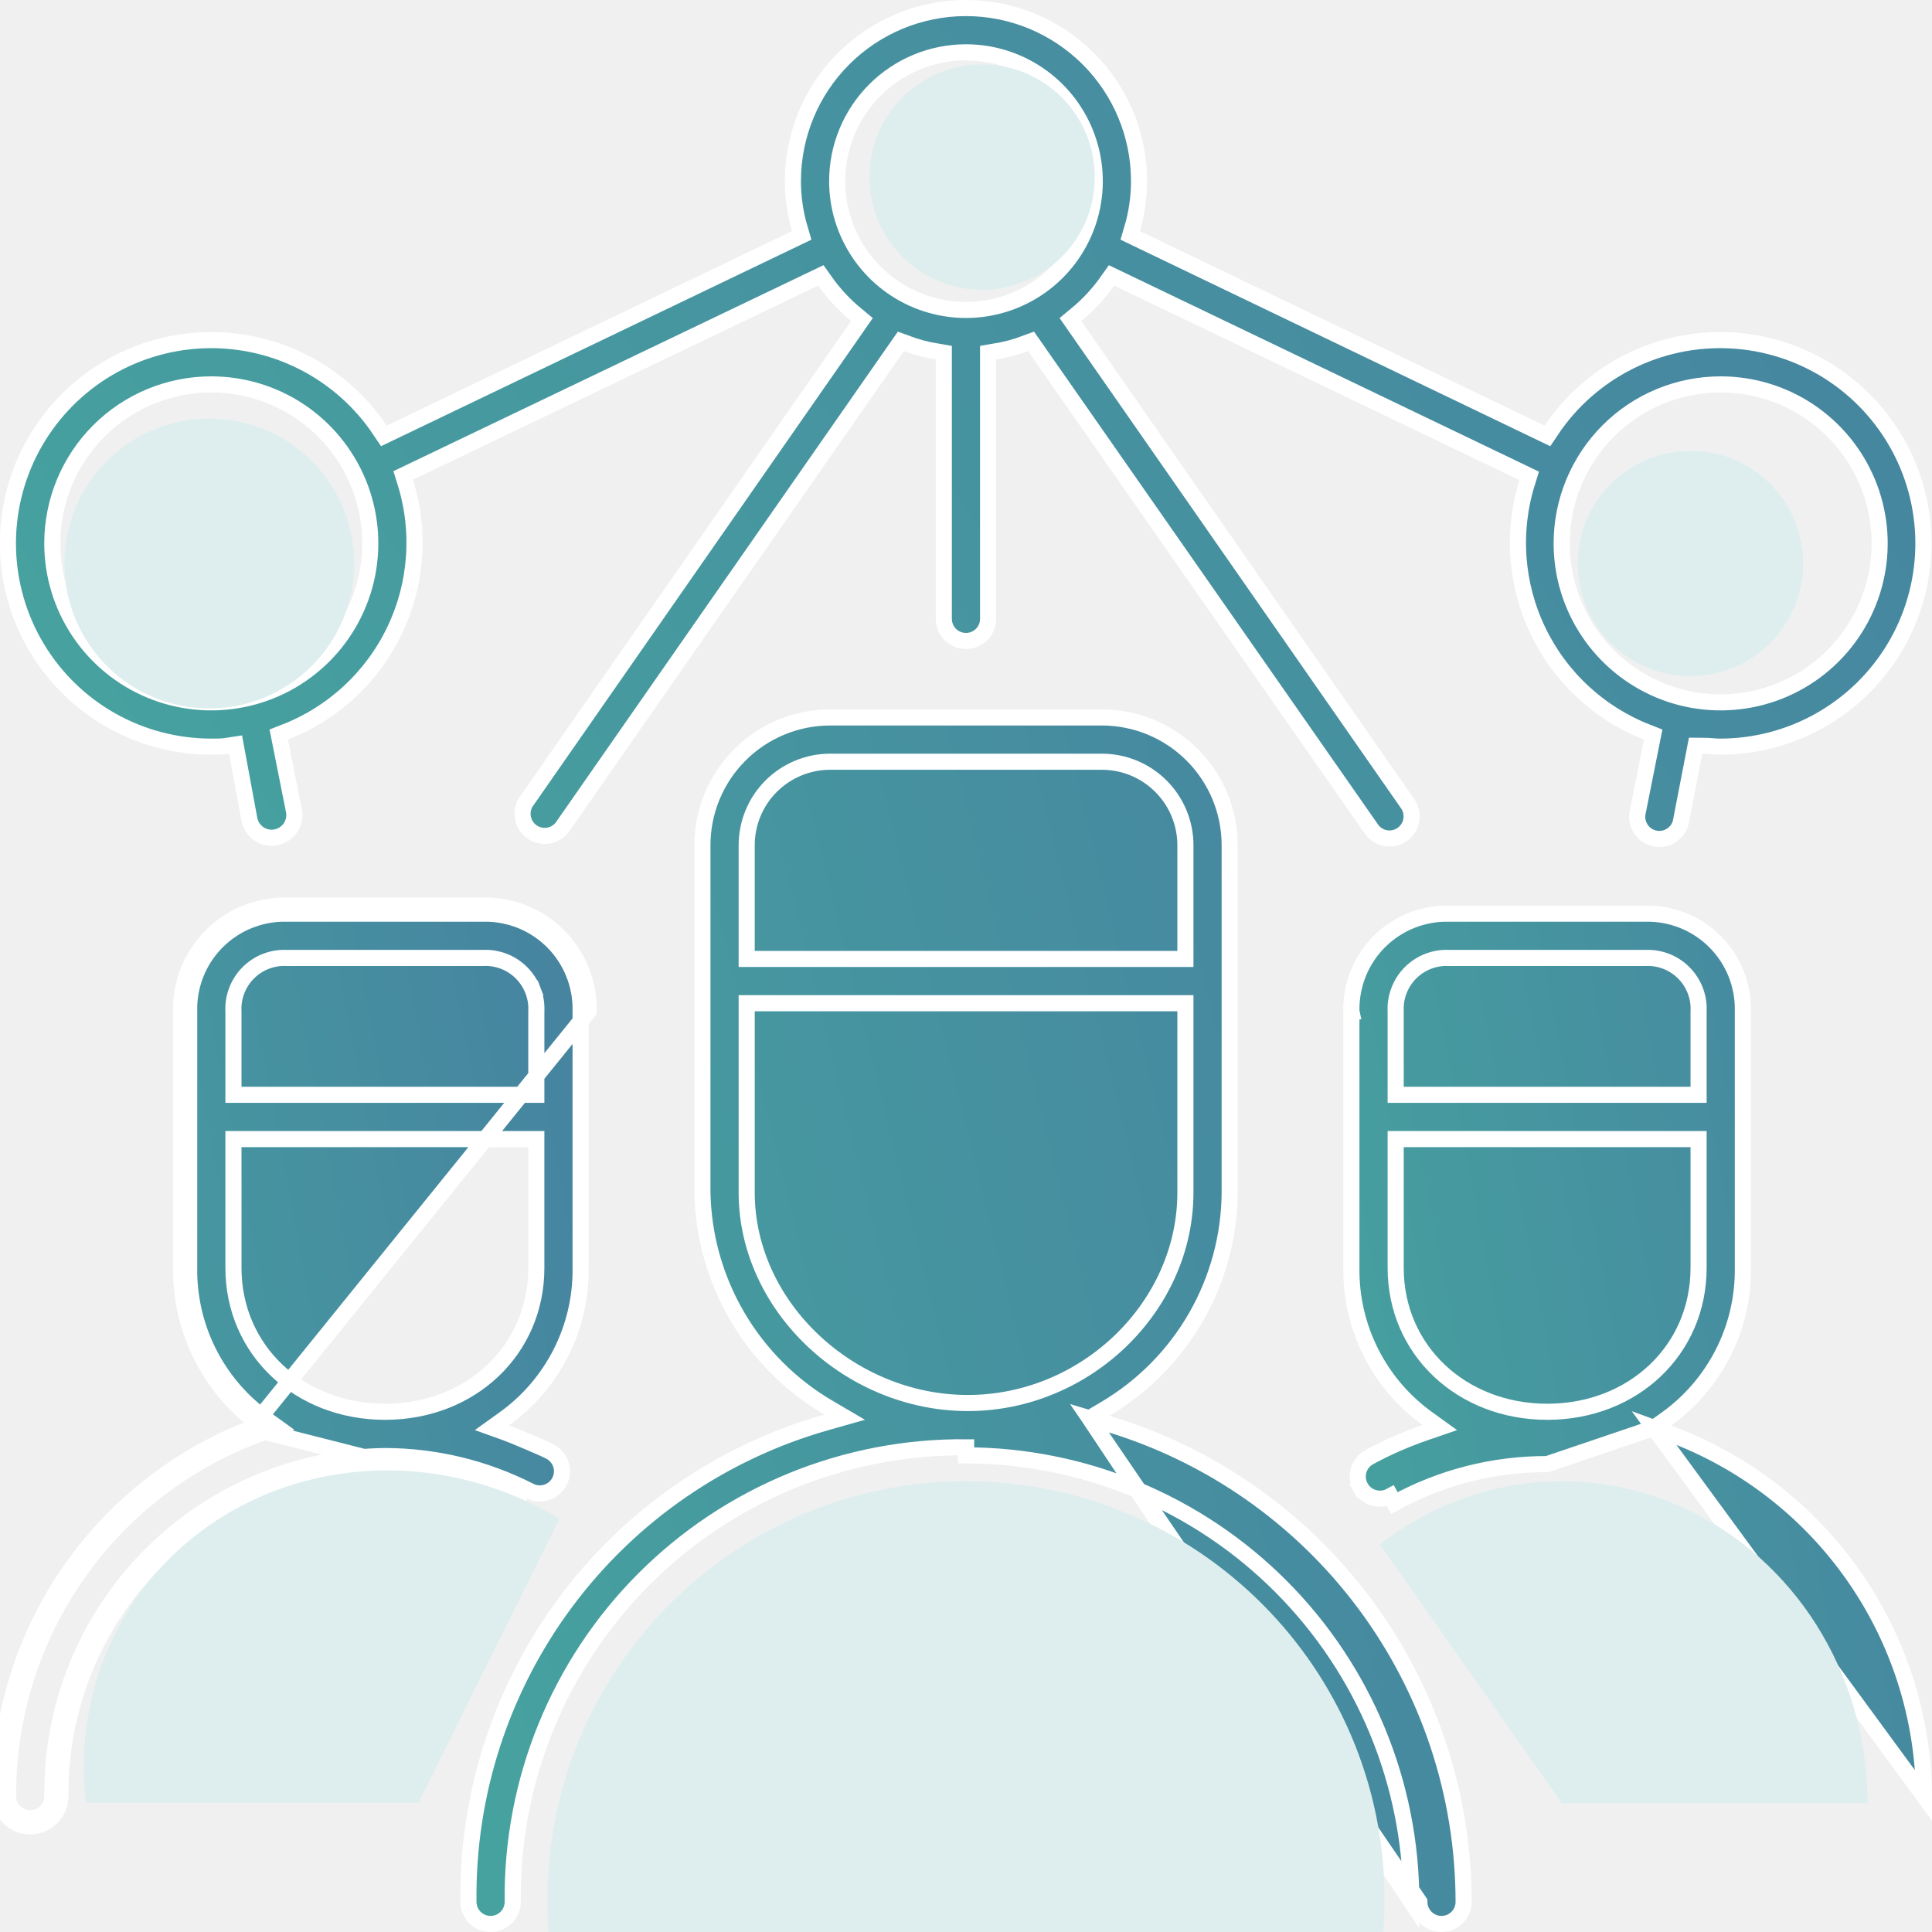
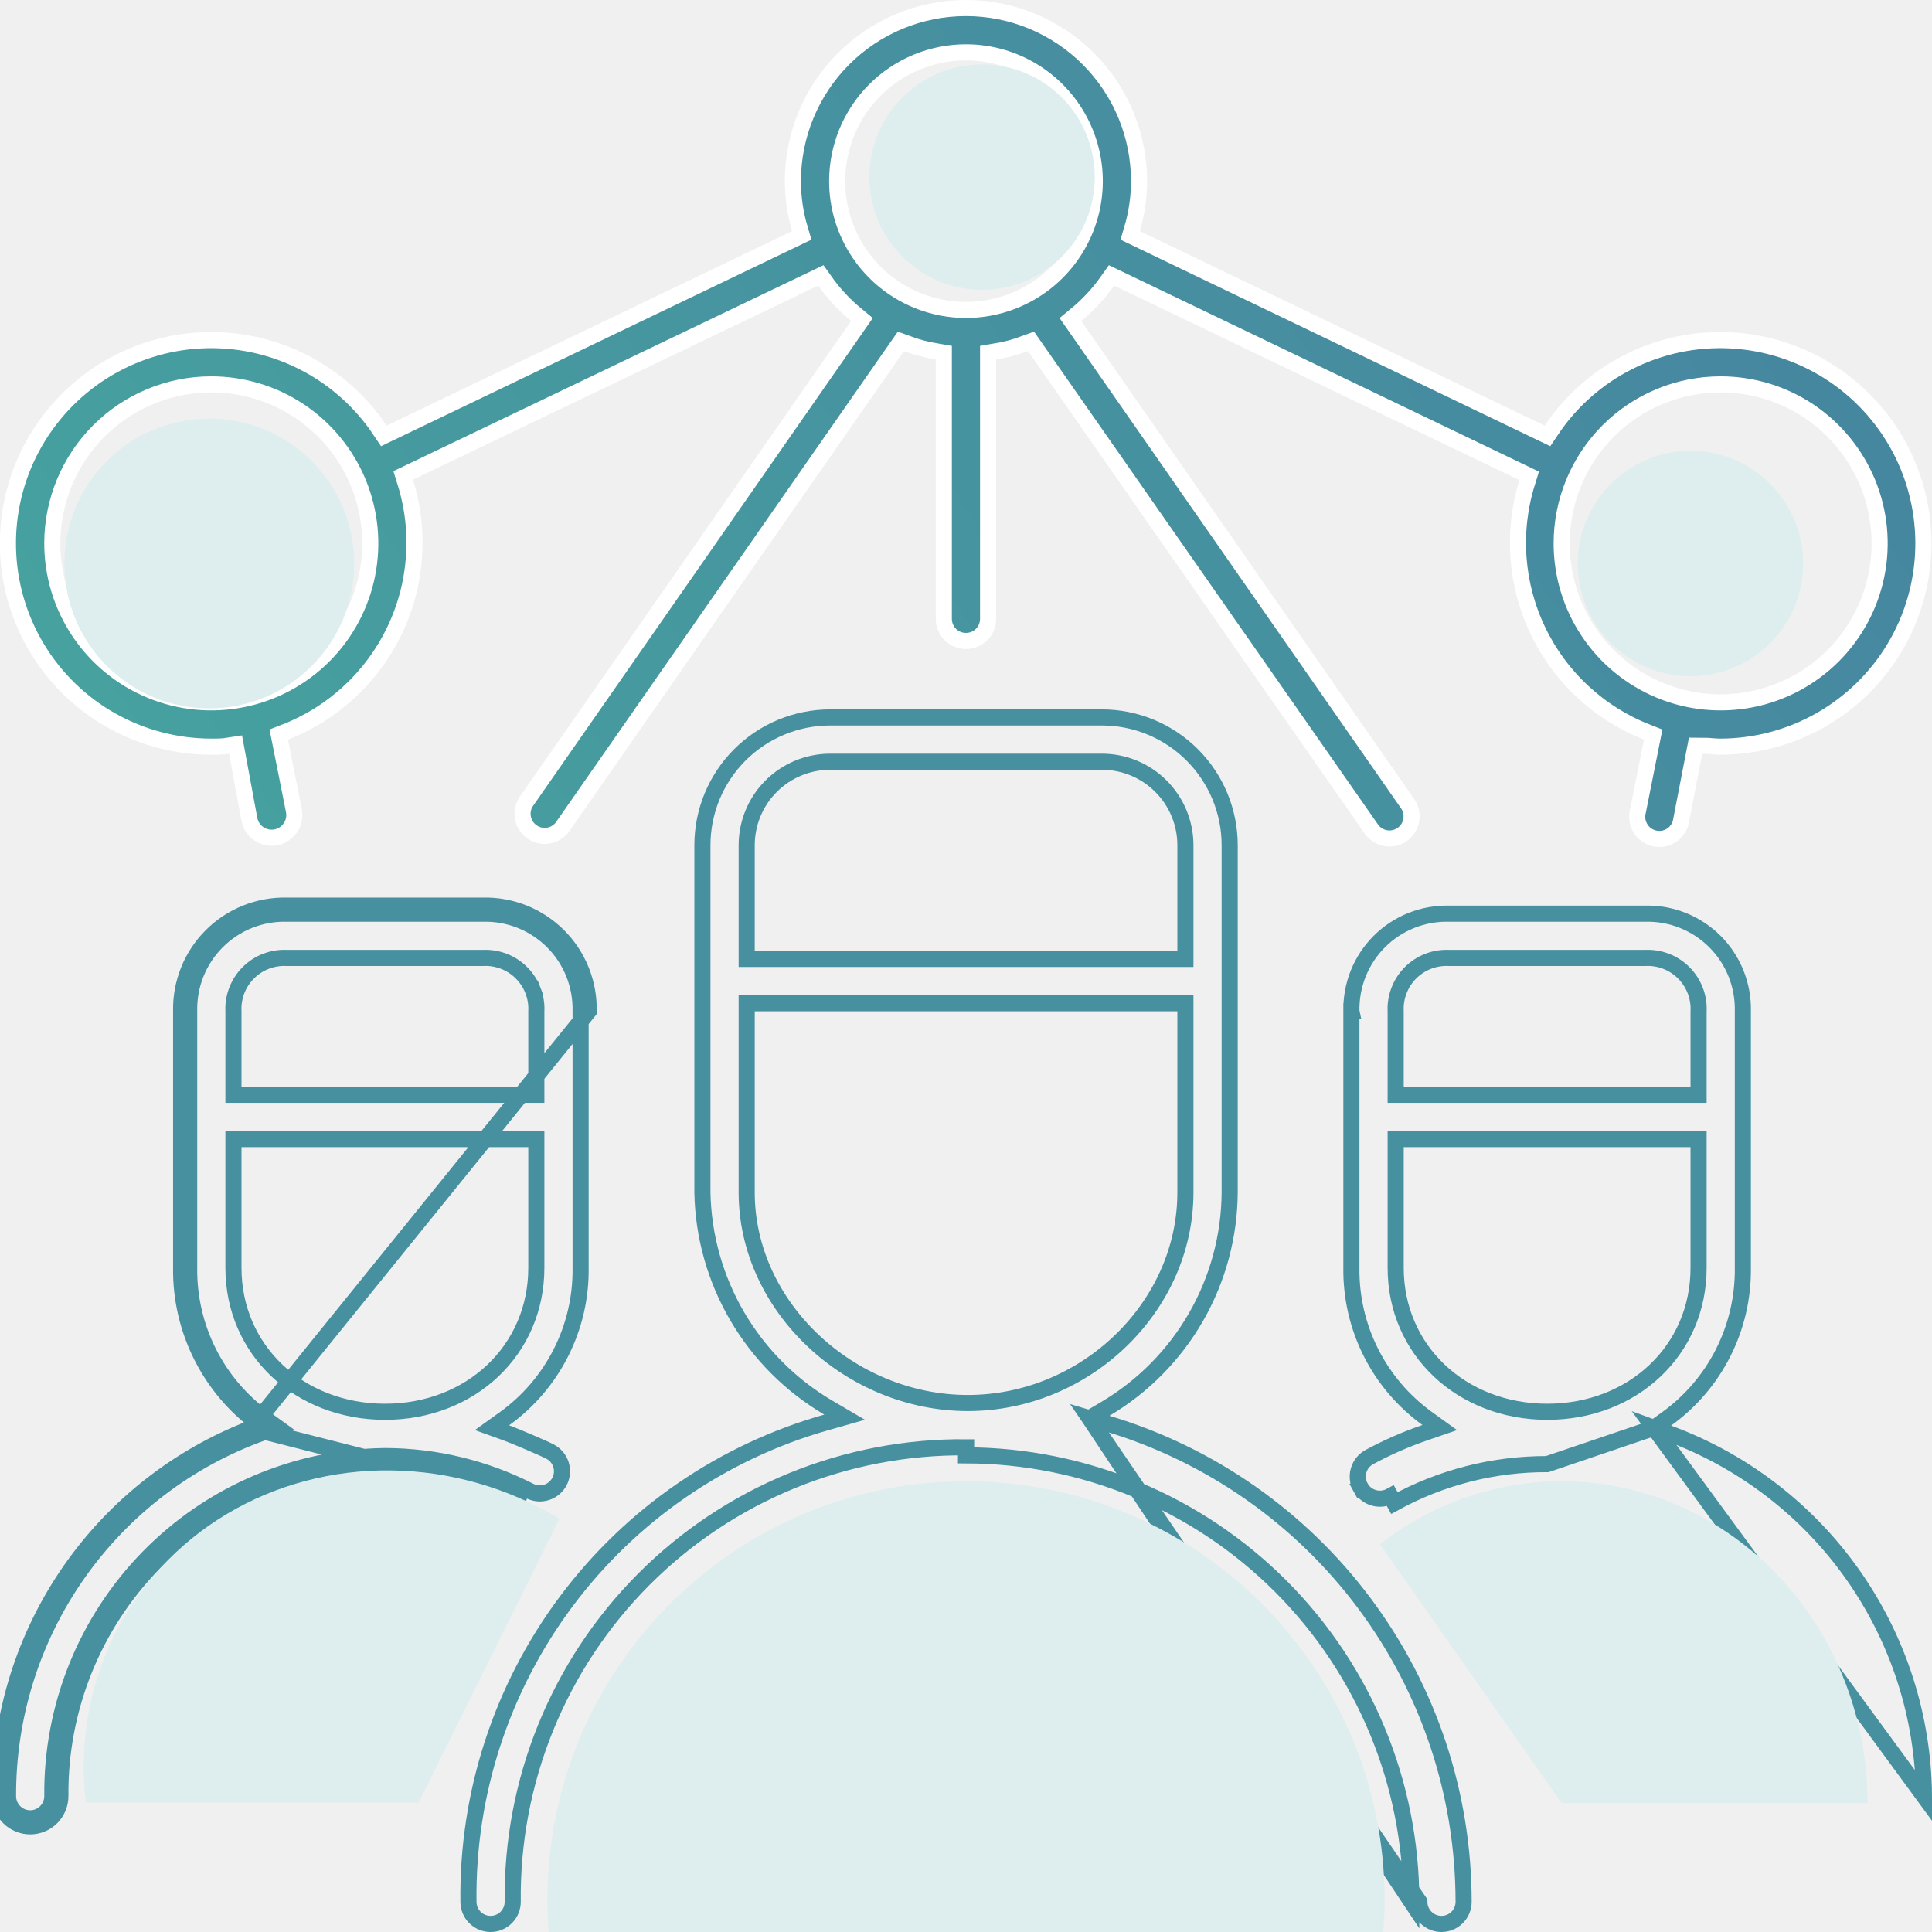
<svg xmlns="http://www.w3.org/2000/svg" width="60" height="60" viewBox="0 0 60 60" fill="none">
-   <g clip-path="url(#clip0_13858_2268)">
-     <mask id="path-1-inside-1_13858_2268" fill="white">
+   <g clip-path="url(#clip0_13858_4338)">
+     <mask id="path-1-inside-1_13858_4338" fill="white">
      <path d="M6.561 23.438C6.749 23.438 6.932 23.438 7.114 23.409L7.499 25.491C7.546 25.739 7.69 25.959 7.899 26.101C8.109 26.244 8.366 26.297 8.614 26.25C8.863 26.203 9.083 26.059 9.225 25.849C9.368 25.64 9.421 25.383 9.374 25.134L8.943 22.969C10.492 22.365 11.754 21.196 12.474 19.698C13.195 18.2 13.32 16.484 12.824 14.897L25.41 8.869C25.7 9.279 26.044 9.65 26.432 9.97L16.119 24.778C15.992 24.982 15.949 25.227 15.998 25.462C16.046 25.698 16.183 25.905 16.381 26.042C16.578 26.179 16.82 26.236 17.058 26.199C17.295 26.163 17.509 26.037 17.657 25.847L28.072 10.903C28.393 11.022 28.724 11.11 29.061 11.166V19.219C29.061 19.467 29.16 19.706 29.336 19.882C29.512 20.058 29.75 20.156 29.999 20.156C30.247 20.156 30.486 20.058 30.662 19.882C30.838 19.706 30.936 19.467 30.936 19.219V11.166C31.274 11.11 31.605 11.022 31.925 10.903L42.355 25.847C42.422 25.955 42.511 26.048 42.615 26.121C42.719 26.194 42.837 26.245 42.962 26.271C43.086 26.296 43.215 26.297 43.34 26.271C43.464 26.245 43.582 26.195 43.687 26.122C43.791 26.05 43.88 25.957 43.947 25.849C44.014 25.741 44.059 25.62 44.078 25.494C44.098 25.369 44.091 25.24 44.059 25.117C44.027 24.994 43.971 24.879 43.893 24.778L33.58 9.97C33.968 9.65 34.312 9.279 34.602 8.869L47.188 14.911C46.695 16.494 46.82 18.205 47.538 19.7C48.255 21.195 49.512 22.363 51.055 22.969L50.624 25.134C50.592 25.258 50.586 25.387 50.606 25.513C50.626 25.64 50.672 25.76 50.74 25.868C50.808 25.976 50.898 26.069 51.003 26.141C51.109 26.213 51.228 26.263 51.354 26.287C51.479 26.312 51.608 26.31 51.733 26.283C51.858 26.255 51.976 26.203 52.079 26.128C52.183 26.053 52.27 25.958 52.336 25.849C52.402 25.739 52.444 25.617 52.461 25.491L52.864 23.409C53.047 23.409 53.23 23.438 53.418 23.438C54.551 23.438 55.665 23.145 56.651 22.587C57.638 22.029 58.463 21.225 59.047 20.253C59.63 19.282 59.952 18.175 59.981 17.042C60.01 15.909 59.745 14.788 59.212 13.788C58.678 12.788 57.895 11.943 56.939 11.335C55.982 10.728 54.884 10.378 53.752 10.321C52.62 10.264 51.493 10.5 50.48 11.008C49.467 11.516 48.602 12.278 47.971 13.219L35.399 7.177C35.548 6.673 35.624 6.15 35.624 5.625C35.624 4.133 35.031 2.702 33.976 1.648C32.921 0.593 31.491 0 29.999 0C28.507 0 27.076 0.593 26.021 1.648C24.966 2.702 24.374 4.133 24.374 5.625C24.374 6.15 24.45 6.673 24.599 7.177L12.008 13.219C11.377 12.278 10.512 11.516 9.499 11.008C8.486 10.5 7.359 10.264 6.227 10.321C5.095 10.378 3.997 10.728 3.04 11.335C2.084 11.943 1.301 12.788 0.767 13.788C0.234 14.788 -0.031 15.909 -0.002 17.042C0.027 18.175 0.349 19.282 0.932 20.253C1.516 21.225 2.341 22.029 3.327 22.587C4.314 23.145 5.428 23.438 6.561 23.438ZM53.436 12.188C54.363 12.188 55.27 12.462 56.041 12.977C56.811 13.493 57.412 14.225 57.767 15.081C58.122 15.938 58.215 16.88 58.034 17.79C57.853 18.699 57.407 19.534 56.751 20.19C56.095 20.845 55.26 21.292 54.351 21.472C53.441 21.653 52.499 21.561 51.642 21.206C50.786 20.851 50.054 20.25 49.539 19.479C49.024 18.708 48.749 17.802 48.749 16.875C48.749 15.632 49.243 14.44 50.122 13.56C51.001 12.681 52.193 12.188 53.436 12.188ZM29.999 1.875C30.741 1.875 31.465 2.095 32.082 2.507C32.699 2.919 33.18 3.505 33.463 4.19C33.747 4.875 33.822 5.629 33.677 6.357C33.532 7.084 33.175 7.752 32.651 8.277C32.126 8.801 31.458 9.158 30.73 9.303C30.003 9.448 29.249 9.373 28.564 9.09C27.878 8.806 27.293 8.325 26.881 7.708C26.469 7.092 26.249 6.367 26.249 5.625C26.249 4.63 26.644 3.677 27.347 2.973C28.05 2.27 29.004 1.875 29.999 1.875ZM6.561 12.188C7.488 12.188 8.395 12.462 9.166 12.977C9.936 13.493 10.537 14.225 10.892 15.081C11.247 15.938 11.34 16.88 11.159 17.79C10.978 18.699 10.531 19.534 9.876 20.19C9.22 20.845 8.385 21.292 7.476 21.472C6.567 21.653 5.624 21.561 4.768 21.206C3.911 20.851 3.179 20.25 2.664 19.479C2.149 18.708 1.874 17.802 1.874 16.875C1.874 15.632 2.368 14.44 3.247 13.56C4.126 12.681 5.318 12.188 6.561 12.188Z" />
    </mask>
-     <path d="M6.561 23.438C6.749 23.438 6.932 23.438 7.114 23.409L7.499 25.491C7.546 25.739 7.69 25.959 7.899 26.101C8.109 26.244 8.366 26.297 8.614 26.25C8.863 26.203 9.083 26.059 9.225 25.849C9.368 25.64 9.421 25.383 9.374 25.134L8.943 22.969C10.492 22.365 11.754 21.196 12.474 19.698C13.195 18.2 13.32 16.484 12.824 14.897L25.41 8.869C25.7 9.279 26.044 9.65 26.432 9.97L16.119 24.778C15.992 24.982 15.949 25.227 15.998 25.462C16.046 25.698 16.183 25.905 16.381 26.042C16.578 26.179 16.82 26.236 17.058 26.199C17.295 26.163 17.509 26.037 17.657 25.847L28.072 10.903C28.393 11.022 28.724 11.11 29.061 11.166V19.219C29.061 19.467 29.16 19.706 29.336 19.882C29.512 20.058 29.75 20.156 29.999 20.156C30.247 20.156 30.486 20.058 30.662 19.882C30.838 19.706 30.936 19.467 30.936 19.219V11.166C31.274 11.11 31.605 11.022 31.925 10.903L42.355 25.847C42.422 25.955 42.511 26.048 42.615 26.121C42.719 26.194 42.837 26.245 42.962 26.271C43.086 26.296 43.215 26.297 43.34 26.271C43.464 26.245 43.582 26.195 43.687 26.122C43.791 26.05 43.88 25.957 43.947 25.849C44.014 25.741 44.059 25.62 44.078 25.494C44.098 25.369 44.091 25.24 44.059 25.117C44.027 24.994 43.971 24.879 43.893 24.778L33.58 9.97C33.968 9.65 34.312 9.279 34.602 8.869L47.188 14.911C46.695 16.494 46.82 18.205 47.538 19.7C48.255 21.195 49.512 22.363 51.055 22.969L50.624 25.134C50.592 25.258 50.586 25.387 50.606 25.513C50.626 25.64 50.672 25.76 50.74 25.868C50.808 25.976 50.898 26.069 51.003 26.141C51.109 26.213 51.228 26.263 51.354 26.287C51.479 26.312 51.608 26.31 51.733 26.283C51.858 26.255 51.976 26.203 52.079 26.128C52.183 26.053 52.27 25.958 52.336 25.849C52.402 25.739 52.444 25.617 52.461 25.491L52.864 23.409C53.047 23.409 53.23 23.438 53.418 23.438C54.551 23.438 55.665 23.145 56.651 22.587C57.638 22.029 58.463 21.225 59.047 20.253C59.63 19.282 59.952 18.175 59.981 17.042C60.01 15.909 59.745 14.788 59.212 13.788C58.678 12.788 57.895 11.943 56.939 11.335C55.982 10.728 54.884 10.378 53.752 10.321C52.62 10.264 51.493 10.5 50.48 11.008C49.467 11.516 48.602 12.278 47.971 13.219L35.399 7.177C35.548 6.673 35.624 6.15 35.624 5.625C35.624 4.133 35.031 2.702 33.976 1.648C32.921 0.593 31.491 0 29.999 0C28.507 0 27.076 0.593 26.021 1.648C24.966 2.702 24.374 4.133 24.374 5.625C24.374 6.15 24.45 6.673 24.599 7.177L12.008 13.219C11.377 12.278 10.512 11.516 9.499 11.008C8.486 10.5 7.359 10.264 6.227 10.321C5.095 10.378 3.997 10.728 3.04 11.335C2.084 11.943 1.301 12.788 0.767 13.788C0.234 14.788 -0.031 15.909 -0.002 17.042C0.027 18.175 0.349 19.282 0.932 20.253C1.516 21.225 2.341 22.029 3.327 22.587C4.314 23.145 5.428 23.438 6.561 23.438ZM53.436 12.188C54.363 12.188 55.27 12.462 56.041 12.977C56.811 13.493 57.412 14.225 57.767 15.081C58.122 15.938 58.215 16.88 58.034 17.79C57.853 18.699 57.407 19.534 56.751 20.19C56.095 20.845 55.26 21.292 54.351 21.472C53.441 21.653 52.499 21.561 51.642 21.206C50.786 20.851 50.054 20.25 49.539 19.479C49.024 18.708 48.749 17.802 48.749 16.875C48.749 15.632 49.243 14.44 50.122 13.56C51.001 12.681 52.193 12.188 53.436 12.188ZM29.999 1.875C30.741 1.875 31.465 2.095 32.082 2.507C32.699 2.919 33.18 3.505 33.463 4.19C33.747 4.875 33.822 5.629 33.677 6.357C33.532 7.084 33.175 7.752 32.651 8.277C32.126 8.801 31.458 9.158 30.73 9.303C30.003 9.448 29.249 9.373 28.564 9.09C27.878 8.806 27.293 8.325 26.881 7.708C26.469 7.092 26.249 6.367 26.249 5.625C26.249 4.63 26.644 3.677 27.347 2.973C28.05 2.27 29.004 1.875 29.999 1.875ZM6.561 12.188C7.488 12.188 8.395 12.462 9.166 12.977C9.936 13.493 10.537 14.225 10.892 15.081C11.247 15.938 11.34 16.88 11.159 17.79C10.978 18.699 10.531 19.534 9.876 20.19C9.22 20.845 8.385 21.292 7.476 21.472C6.567 21.653 5.624 21.561 4.768 21.206C3.911 20.851 3.179 20.25 2.664 19.479C2.149 18.708 1.874 17.802 1.874 16.875C1.874 15.632 2.368 14.44 3.247 13.56C4.126 12.681 5.318 12.188 6.561 12.188Z" fill="url(#paint0_linear_13858_2268)" stroke="white" mask="url(#path-1-inside-1_13858_2268)" />
-     <path d="M51.366 44.345L51.751 44.07C52.495 43.537 53.099 42.832 53.513 42.015C53.926 41.198 54.137 40.294 54.126 39.378L54.126 39.375H54.126V31.406V31.401L54.126 31.401C54.135 31.001 54.062 30.604 53.914 30.232C53.765 29.861 53.542 29.524 53.259 29.241C52.977 28.959 52.639 28.736 52.268 28.587C51.897 28.438 51.5 28.366 51.1 28.375L51.094 28.375V28.375H45.001H44.995L44.995 28.375C44.596 28.366 44.198 28.438 43.827 28.587C43.456 28.736 43.119 28.959 42.836 29.241C42.553 29.524 42.331 29.861 42.182 30.232C42.033 30.604 41.961 31.001 41.969 31.401L41.97 31.406H41.969V39.375V39.378H41.969C41.958 40.289 42.166 41.189 42.575 42.002C42.985 42.816 43.584 43.519 44.322 44.052L44.713 44.334L44.257 44.491C43.659 44.697 43.079 44.951 42.523 45.252C42.364 45.34 42.245 45.487 42.194 45.662C42.143 45.837 42.163 46.026 42.251 46.185L42.031 46.306L42.251 46.185C42.338 46.346 42.486 46.464 42.661 46.515C42.836 46.567 43.024 46.546 43.184 46.459C43.184 46.459 43.184 46.459 43.184 46.459L43.304 46.678C44.759 45.879 46.393 45.463 48.052 45.469L51.366 44.345ZM51.366 44.345L51.81 44.508C54.123 45.356 56.123 46.89 57.542 48.905C58.961 50.919 59.731 53.319 59.751 55.782L51.366 44.345ZM52.501 34H52.751V33.75V31.413C52.763 31.193 52.728 30.973 52.65 30.767C52.57 30.558 52.448 30.369 52.29 30.211C52.132 30.053 51.943 29.93 51.734 29.851C51.528 29.773 51.308 29.738 51.088 29.75H45.008C44.788 29.738 44.567 29.773 44.361 29.851C44.153 29.93 43.963 30.053 43.805 30.211C43.648 30.369 43.525 30.558 43.446 30.767C43.367 30.973 43.333 31.193 43.344 31.413V33.75V34H43.594H52.501ZM43.594 35.375H43.344V35.625V39.375C43.344 41.931 45.392 43.844 48.052 43.844C50.714 43.844 52.751 41.93 52.751 39.375V35.625V35.375H52.501H43.594Z" fill="url(#paint1_linear_13858_2268)" stroke="white" stroke-width="0.5" />
-     <path d="M7.802 44.358C5.547 45.228 3.599 46.75 2.208 48.733C0.761 50.798 -0.011 53.26 0 55.781C0 56.03 0.099 56.268 0.275 56.444C0.451 56.62 0.689 56.719 0.938 56.719C1.186 56.719 1.425 56.62 1.601 56.444C1.776 56.268 1.875 56.03 1.875 55.781C1.848 53.078 2.894 50.473 4.784 48.54C6.674 46.607 9.254 45.502 11.958 45.469C13.482 45.473 14.983 45.836 16.341 46.528L7.802 44.358ZM7.802 44.358C7.846 44.392 7.89 44.425 7.935 44.457L8.081 44.255L7.997 44.019C7.946 44.038 7.896 44.056 7.845 44.075C7.182 43.544 6.641 42.875 6.258 42.115C5.83 41.265 5.613 40.326 5.625 39.375V31.406C5.616 30.973 5.694 30.542 5.855 30.139C6.017 29.737 6.258 29.371 6.565 29.065C6.871 28.758 7.237 28.517 7.639 28.355C8.042 28.194 8.473 28.115 8.906 28.125H15C15.434 28.115 15.865 28.194 16.267 28.355C16.669 28.517 17.035 28.758 17.342 29.065C17.648 29.371 17.89 29.737 18.051 30.139C18.213 30.542 18.291 30.973 18.281 31.406L7.802 44.358ZM16.454 46.305C15.062 45.595 13.521 45.223 11.959 45.219L11.955 45.219C9.185 45.253 6.542 46.385 4.605 48.365C2.669 50.346 1.597 53.013 1.625 55.782C1.625 55.964 1.552 56.139 1.424 56.267C1.295 56.396 1.12 56.469 0.938 56.469C0.755 56.469 0.58 56.396 0.451 56.267C0.323 56.138 0.25 55.964 0.25 55.781L0.25 55.78C0.24 53.311 0.995 50.899 2.413 48.877C3.831 46.855 5.84 45.322 8.166 44.49L8.613 44.33L8.228 44.052C7.49 43.519 6.891 42.816 6.481 42.002C6.072 41.189 5.864 40.289 5.875 39.378H5.875V39.375V31.406H5.875L5.875 31.401C5.866 31.001 5.938 30.604 6.087 30.232C6.236 29.861 6.459 29.524 6.742 29.241C7.024 28.959 7.361 28.736 7.733 28.587C8.104 28.438 8.501 28.366 8.901 28.375L8.901 28.375H8.906H15V28.375L15.006 28.375C15.405 28.366 15.803 28.438 16.174 28.587C16.545 28.736 16.882 28.959 17.165 29.241C17.448 29.524 17.67 29.861 17.819 30.232C17.968 30.604 18.04 31.001 18.031 31.401L18.031 31.401V31.406L18.031 39.375L18.031 39.378C18.043 40.291 17.833 41.194 17.421 42.009C17.009 42.824 16.407 43.528 15.665 44.061L15.279 44.338L15.726 44.499C15.954 44.581 16.861 44.966 17.074 45.076L17.076 45.078C17.239 45.16 17.362 45.304 17.419 45.477C17.476 45.651 17.461 45.84 17.379 46.003C17.296 46.165 17.152 46.289 16.979 46.345C16.805 46.402 16.617 46.388 16.454 46.305ZM16.406 34H16.656V33.75V31.413C16.668 31.193 16.634 30.973 16.555 30.767L16.322 30.855L16.555 30.767C16.476 30.558 16.353 30.369 16.195 30.211C16.038 30.053 15.848 29.93 15.64 29.851C15.434 29.773 15.213 29.738 14.993 29.75H8.913C8.693 29.738 8.473 29.773 8.267 29.851C8.058 29.93 7.869 30.053 7.711 30.211C7.553 30.369 7.431 30.558 7.351 30.767C7.273 30.973 7.238 31.193 7.25 31.413V33.75V34H7.5H16.406ZM7.5 35.375H7.25V35.625V39.375C7.25 41.931 9.297 43.844 11.958 43.844C14.619 43.844 16.656 41.93 16.656 39.375V35.625V35.375H16.406H7.5Z" fill="url(#paint2_linear_13858_2268)" stroke="white" stroke-width="0.5" />
-     <path d="M33.835 44.045L34.327 43.754C35.497 43.062 36.467 42.079 37.144 40.901C37.821 39.722 38.181 38.389 38.189 37.031V26.25C38.189 25.197 37.77 24.188 37.026 23.444C36.282 22.699 35.272 22.281 34.22 22.281H25.782C24.73 22.281 23.72 22.699 22.976 23.444C22.232 24.188 21.814 25.197 21.814 26.25V37.029C21.839 38.385 22.212 39.711 22.897 40.882C23.582 42.053 24.556 43.029 25.726 43.716L26.231 44.012L25.668 44.172C22.436 45.087 19.596 47.041 17.586 49.732C15.576 52.423 14.508 55.701 14.548 59.059L14.548 59.062C14.548 59.245 14.62 59.42 14.749 59.549C14.878 59.678 15.053 59.75 15.236 59.75C15.418 59.75 15.593 59.678 15.722 59.549C15.85 59.42 15.923 59.246 15.923 59.064C15.901 57.208 16.25 55.365 16.949 53.645C17.648 51.925 18.683 50.361 19.995 49.046C21.306 47.731 22.867 46.691 24.586 45.987C26.304 45.283 28.146 44.93 30.003 44.947C30.003 44.947 30.003 44.947 30.003 44.947L30.001 45.197C33.672 45.206 37.19 46.67 39.783 49.27C42.375 51.869 43.831 55.391 43.829 59.062L33.835 44.045ZM33.835 44.045L34.383 44.208C37.58 45.164 40.385 47.125 42.379 49.801C44.374 52.477 45.452 55.725 45.454 59.063C45.454 59.245 45.382 59.42 45.253 59.549C45.124 59.678 44.949 59.75 44.767 59.75C44.584 59.75 44.41 59.678 44.281 59.549C44.152 59.42 44.079 59.245 44.079 59.063L33.835 44.045ZM36.564 29.781H36.814V29.531V26.25C36.814 25.562 36.54 24.902 36.054 24.416C35.568 23.93 34.908 23.656 34.22 23.656H25.782C25.094 23.656 24.435 23.93 23.948 24.416C23.462 24.902 23.189 25.562 23.189 26.25V29.531V29.781H23.439H36.564ZM23.439 31.156H23.189V31.406V37.031C23.189 40.59 26.403 43.572 30.057 43.572C33.717 43.572 36.814 40.585 36.814 37.031V31.406V31.156H36.564H23.439Z" fill="url(#paint3_linear_13858_2268)" stroke="white" stroke-width="0.5" />
+     <path d="M6.561 23.438C6.749 23.438 6.932 23.438 7.114 23.409L7.499 25.491C7.546 25.739 7.69 25.959 7.899 26.101C8.109 26.244 8.366 26.297 8.614 26.25C8.863 26.203 9.083 26.059 9.225 25.849C9.368 25.64 9.421 25.383 9.374 25.134L8.943 22.969C10.492 22.365 11.754 21.196 12.474 19.698C13.195 18.2 13.32 16.484 12.824 14.897L25.41 8.869C25.7 9.279 26.044 9.65 26.432 9.97L16.119 24.778C15.992 24.982 15.949 25.227 15.998 25.462C16.046 25.698 16.183 25.905 16.381 26.042C16.578 26.179 16.82 26.236 17.058 26.199C17.295 26.163 17.509 26.037 17.657 25.847L28.072 10.903C28.393 11.022 28.724 11.11 29.061 11.166V19.219C29.061 19.467 29.16 19.706 29.336 19.882C29.512 20.058 29.75 20.156 29.999 20.156C30.247 20.156 30.486 20.058 30.662 19.882C30.838 19.706 30.936 19.467 30.936 19.219V11.166C31.274 11.11 31.605 11.022 31.925 10.903L42.355 25.847C42.422 25.955 42.511 26.048 42.615 26.121C42.719 26.194 42.837 26.245 42.962 26.271C43.086 26.296 43.215 26.297 43.34 26.271C43.464 26.245 43.582 26.195 43.687 26.122C43.791 26.05 43.88 25.957 43.947 25.849C44.014 25.741 44.059 25.62 44.078 25.494C44.098 25.369 44.091 25.24 44.059 25.117C44.027 24.994 43.971 24.879 43.893 24.778L33.58 9.97C33.968 9.65 34.312 9.279 34.602 8.869L47.188 14.911C46.695 16.494 46.82 18.205 47.538 19.7C48.255 21.195 49.512 22.363 51.055 22.969L50.624 25.134C50.592 25.258 50.586 25.387 50.606 25.513C50.626 25.64 50.672 25.76 50.74 25.868C50.808 25.976 50.898 26.069 51.003 26.141C51.109 26.213 51.228 26.263 51.354 26.287C51.479 26.312 51.608 26.31 51.733 26.283C51.858 26.255 51.976 26.203 52.079 26.128C52.183 26.053 52.27 25.958 52.336 25.849C52.402 25.739 52.444 25.617 52.461 25.491L52.864 23.409C53.047 23.409 53.23 23.438 53.418 23.438C54.551 23.438 55.665 23.145 56.651 22.587C57.638 22.029 58.463 21.225 59.047 20.253C59.63 19.282 59.952 18.175 59.981 17.042C60.01 15.909 59.745 14.788 59.212 13.788C58.678 12.788 57.895 11.943 56.939 11.335C55.982 10.728 54.884 10.378 53.752 10.321C52.62 10.264 51.493 10.5 50.48 11.008C49.467 11.516 48.602 12.278 47.971 13.219L35.399 7.177C35.548 6.673 35.624 6.15 35.624 5.625C35.624 4.133 35.031 2.702 33.976 1.648C32.921 0.593 31.491 0 29.999 0C28.507 0 27.076 0.593 26.021 1.648C24.966 2.702 24.374 4.133 24.374 5.625C24.374 6.15 24.45 6.673 24.599 7.177L12.008 13.219C11.377 12.278 10.512 11.516 9.499 11.008C8.486 10.5 7.359 10.264 6.227 10.321C5.095 10.378 3.997 10.728 3.04 11.335C2.084 11.943 1.301 12.788 0.767 13.788C0.234 14.788 -0.031 15.909 -0.002 17.042C0.027 18.175 0.349 19.282 0.932 20.253C1.516 21.225 2.341 22.029 3.327 22.587C4.314 23.145 5.428 23.438 6.561 23.438ZM53.436 12.188C54.363 12.188 55.27 12.462 56.041 12.977C56.811 13.493 57.412 14.225 57.767 15.081C58.122 15.938 58.215 16.88 58.034 17.79C57.853 18.699 57.407 19.534 56.751 20.19C56.095 20.845 55.26 21.292 54.351 21.472C53.441 21.653 52.499 21.561 51.642 21.206C50.786 20.851 50.054 20.25 49.539 19.479C49.024 18.708 48.749 17.802 48.749 16.875C48.749 15.632 49.243 14.44 50.122 13.56C51.001 12.681 52.193 12.188 53.436 12.188ZM29.999 1.875C30.741 1.875 31.465 2.095 32.082 2.507C32.699 2.919 33.18 3.505 33.463 4.19C33.747 4.875 33.822 5.629 33.677 6.357C33.532 7.084 33.175 7.752 32.651 8.277C32.126 8.801 31.458 9.158 30.73 9.303C30.003 9.448 29.249 9.373 28.564 9.09C27.878 8.806 27.293 8.325 26.881 7.708C26.469 7.092 26.249 6.367 26.249 5.625C26.249 4.63 26.644 3.677 27.347 2.973C28.05 2.27 29.004 1.875 29.999 1.875ZM6.561 12.188C7.488 12.188 8.395 12.462 9.166 12.977C9.936 13.493 10.537 14.225 10.892 15.081C11.247 15.938 11.34 16.88 11.159 17.79C10.978 18.699 10.531 19.534 9.876 20.19C9.22 20.845 8.385 21.292 7.476 21.472C6.567 21.653 5.624 21.561 4.768 21.206C3.911 20.851 3.179 20.25 2.664 19.479C2.149 18.708 1.874 17.802 1.874 16.875C1.874 15.632 2.368 14.44 3.247 13.56C4.126 12.681 5.318 12.188 6.561 12.188Z" fill="url(#paint0_linear_13858_4338)" stroke="white" mask="url(#path-1-inside-1_13858_4338)" />
+     <path d="M51.366 44.345L51.751 44.07C52.495 43.537 53.099 42.832 53.513 42.015C53.926 41.198 54.137 40.294 54.126 39.378L54.126 39.375H54.126V31.406V31.401L54.126 31.401C54.135 31.001 54.062 30.604 53.914 30.232C53.765 29.861 53.542 29.524 53.259 29.241C52.977 28.959 52.639 28.736 52.268 28.587C51.897 28.438 51.5 28.366 51.1 28.375L51.094 28.375V28.375H45.001H44.995L44.995 28.375C44.596 28.366 44.198 28.438 43.827 28.587C43.456 28.736 43.119 28.959 42.836 29.241C42.553 29.524 42.331 29.861 42.182 30.232C42.033 30.604 41.961 31.001 41.969 31.401L41.97 31.406H41.969V39.375V39.378H41.969C41.958 40.289 42.166 41.189 42.575 42.002C42.985 42.816 43.584 43.519 44.322 44.052L44.713 44.334L44.257 44.491C43.659 44.697 43.079 44.951 42.523 45.252C42.364 45.34 42.245 45.487 42.194 45.662C42.143 45.837 42.163 46.026 42.251 46.185L42.031 46.306L42.251 46.185C42.338 46.346 42.486 46.464 42.661 46.515C42.836 46.567 43.024 46.546 43.184 46.459C43.184 46.459 43.184 46.459 43.184 46.459L43.304 46.678C44.759 45.879 46.393 45.463 48.052 45.469L51.366 44.345ZM51.366 44.345L51.81 44.508C54.123 45.356 56.123 46.89 57.542 48.905C58.961 50.919 59.731 53.319 59.751 55.782L51.366 44.345ZM52.501 34H52.751V33.75V31.413C52.763 31.193 52.728 30.973 52.65 30.767C52.57 30.558 52.448 30.369 52.29 30.211C52.132 30.053 51.943 29.93 51.734 29.851C51.528 29.773 51.308 29.738 51.088 29.75H45.008C44.788 29.738 44.567 29.773 44.361 29.851C44.153 29.93 43.963 30.053 43.805 30.211C43.648 30.369 43.525 30.558 43.446 30.767C43.367 30.973 43.333 31.193 43.344 31.413V33.75V34H43.594H52.501ZM43.594 35.375H43.344V35.625V39.375C43.344 41.931 45.392 43.844 48.052 43.844C50.714 43.844 52.751 41.93 52.751 39.375V35.625V35.375H52.501H43.594Z" fill="" stroke="#4690a0" stroke-width="0.5" />
+     <path d="M7.802 44.358C5.547 45.228 3.599 46.75 2.208 48.733C0.761 50.798 -0.011 53.26 0 55.781C0 56.03 0.099 56.268 0.275 56.444C0.451 56.62 0.689 56.719 0.938 56.719C1.186 56.719 1.425 56.62 1.601 56.444C1.776 56.268 1.875 56.03 1.875 55.781C1.848 53.078 2.894 50.473 4.784 48.54C6.674 46.607 9.254 45.502 11.958 45.469C13.482 45.473 14.983 45.836 16.341 46.528L7.802 44.358ZM7.802 44.358C7.846 44.392 7.89 44.425 7.935 44.457L8.081 44.255L7.997 44.019C7.946 44.038 7.896 44.056 7.845 44.075C7.182 43.544 6.641 42.875 6.258 42.115C5.83 41.265 5.613 40.326 5.625 39.375V31.406C5.616 30.973 5.694 30.542 5.855 30.139C6.017 29.737 6.258 29.371 6.565 29.065C6.871 28.758 7.237 28.517 7.639 28.355C8.042 28.194 8.473 28.115 8.906 28.125H15C15.434 28.115 15.865 28.194 16.267 28.355C16.669 28.517 17.035 28.758 17.342 29.065C17.648 29.371 17.89 29.737 18.051 30.139C18.213 30.542 18.291 30.973 18.281 31.406L7.802 44.358ZM16.454 46.305C15.062 45.595 13.521 45.223 11.959 45.219L11.955 45.219C9.185 45.253 6.542 46.385 4.605 48.365C2.669 50.346 1.597 53.013 1.625 55.782C1.625 55.964 1.552 56.139 1.424 56.267C1.295 56.396 1.12 56.469 0.938 56.469C0.755 56.469 0.58 56.396 0.451 56.267C0.323 56.138 0.25 55.964 0.25 55.781L0.25 55.78C0.24 53.311 0.995 50.899 2.413 48.877C3.831 46.855 5.84 45.322 8.166 44.49L8.613 44.33L8.228 44.052C7.49 43.519 6.891 42.816 6.481 42.002C6.072 41.189 5.864 40.289 5.875 39.378H5.875V39.375V31.406H5.875L5.875 31.401C5.866 31.001 5.938 30.604 6.087 30.232C6.236 29.861 6.459 29.524 6.742 29.241C7.024 28.959 7.361 28.736 7.733 28.587C8.104 28.438 8.501 28.366 8.901 28.375L8.901 28.375H8.906H15V28.375L15.006 28.375C15.405 28.366 15.803 28.438 16.174 28.587C16.545 28.736 16.882 28.959 17.165 29.241C17.448 29.524 17.67 29.861 17.819 30.232C17.968 30.604 18.04 31.001 18.031 31.401L18.031 31.401V31.406L18.031 39.375L18.031 39.378C18.043 40.291 17.833 41.194 17.421 42.009C17.009 42.824 16.407 43.528 15.665 44.061L15.279 44.338L15.726 44.499C15.954 44.581 16.861 44.966 17.074 45.076L17.076 45.078C17.239 45.16 17.362 45.304 17.419 45.477C17.476 45.651 17.461 45.84 17.379 46.003C17.296 46.165 17.152 46.289 16.979 46.345C16.805 46.402 16.617 46.388 16.454 46.305ZM16.406 34H16.656V33.75V31.413C16.668 31.193 16.634 30.973 16.555 30.767L16.322 30.855L16.555 30.767C16.476 30.558 16.353 30.369 16.195 30.211C16.038 30.053 15.848 29.93 15.64 29.851C15.434 29.773 15.213 29.738 14.993 29.75H8.913C8.693 29.738 8.473 29.773 8.267 29.851C8.058 29.93 7.869 30.053 7.711 30.211C7.553 30.369 7.431 30.558 7.351 30.767C7.273 30.973 7.238 31.193 7.25 31.413V33.75V34H7.5H16.406ZM7.5 35.375H7.25V35.625V39.375C7.25 41.931 9.297 43.844 11.958 43.844C14.619 43.844 16.656 41.93 16.656 39.375V35.625V35.375H16.406H7.5Z" fill="" stroke="#4690a0" stroke-width="0.5" />
+     <path d="M33.835 44.045L34.327 43.754C35.497 43.062 36.467 42.079 37.144 40.901C37.821 39.722 38.181 38.389 38.189 37.031V26.25C38.189 25.197 37.77 24.188 37.026 23.444C36.282 22.699 35.272 22.281 34.22 22.281H25.782C24.73 22.281 23.72 22.699 22.976 23.444C22.232 24.188 21.814 25.197 21.814 26.25V37.029C21.839 38.385 22.212 39.711 22.897 40.882C23.582 42.053 24.556 43.029 25.726 43.716L26.231 44.012L25.668 44.172C22.436 45.087 19.596 47.041 17.586 49.732C15.576 52.423 14.508 55.701 14.548 59.059L14.548 59.062C14.548 59.245 14.62 59.42 14.749 59.549C14.878 59.678 15.053 59.75 15.236 59.75C15.418 59.75 15.593 59.678 15.722 59.549C15.85 59.42 15.923 59.246 15.923 59.064C15.901 57.208 16.25 55.365 16.949 53.645C17.648 51.925 18.683 50.361 19.995 49.046C21.306 47.731 22.867 46.691 24.586 45.987C26.304 45.283 28.146 44.93 30.003 44.947C30.003 44.947 30.003 44.947 30.003 44.947L30.001 45.197C33.672 45.206 37.19 46.67 39.783 49.27C42.375 51.869 43.831 55.391 43.829 59.062L33.835 44.045ZM33.835 44.045L34.383 44.208C37.58 45.164 40.385 47.125 42.379 49.801C44.374 52.477 45.452 55.725 45.454 59.063C45.454 59.245 45.382 59.42 45.253 59.549C45.124 59.678 44.949 59.75 44.767 59.75C44.584 59.75 44.41 59.678 44.281 59.549C44.152 59.42 44.079 59.245 44.079 59.063L33.835 44.045ZM36.564 29.781H36.814V29.531V26.25C36.814 25.562 36.54 24.902 36.054 24.416C35.568 23.93 34.908 23.656 34.22 23.656H25.782C25.094 23.656 24.435 23.93 23.948 24.416C23.462 24.902 23.189 25.562 23.189 26.25V29.531V29.781H23.439H36.564ZM23.439 31.156H23.189V31.406V37.031C23.189 40.59 26.403 43.572 30.057 43.572C33.717 43.572 36.814 40.585 36.814 37.031V31.406V31.156H36.564H23.439Z" fill="" stroke="#4690a0" stroke-width="0.5" />
    <circle cx="6.5" cy="17.5" r="4.5" fill="#DEEEEE" />
    <circle cx="30" cy="59" r="13" fill="#DEEEEE" />
    <path d="M58 56C58 54.149 57.512 52.334 56.59 50.757C55.668 49.181 54.348 47.905 52.778 47.071C51.207 46.237 49.448 45.879 47.696 46.036C45.943 46.193 44.266 46.858 42.852 47.959L48.5 56H58Z" fill="#DEEEEE" />
    <path d="M17.375 47.165C15.79 46.209 13.983 45.689 12.157 45.665C10.331 45.64 8.557 46.111 7.032 47.025C5.507 47.939 4.291 49.261 3.52 50.842C2.75 52.424 2.454 54.203 2.666 55.983L13 55.983L17.375 47.165Z" fill="#DEEEEE" />
    <circle cx="30.5" cy="5.5" r="3.5" fill="#DEEEEE" />
    <circle cx="52.5" cy="17.5" r="3.5" fill="#DEEEEE" />
  </g>
  <defs>
-     <linearGradient id="paint0_linear_13858_2268" x1="-10.312" y1="6.005" x2="94.777" y2="-65.152" gradientUnits="userSpaceOnUse">
+     <linearGradient id="paint0_linear_13858_4338" x1="-10.312" y1="6.005" x2="94.777" y2="-65.152" gradientUnits="userSpaceOnUse">
      <stop stop-color="#46A29F" />
      <stop offset="1" stop-color="#4660A2" />
    </linearGradient>
-     <linearGradient id="paint1_linear_13858_2268" x1="38.577" y1="34.652" x2="83.664" y2="26.093" gradientUnits="userSpaceOnUse">
+     <linearGradient id="paint1_linear_13858_4338" x1="38.577" y1="34.652" x2="83.664" y2="26.093" gradientUnits="userSpaceOnUse">
      <stop stop-color="#46A29F" />
      <stop offset="1" stop-color="#4660A2" />
    </linearGradient>
-     <linearGradient id="paint2_linear_13858_2268" x1="-3.142" y1="34.652" x2="41.946" y2="26.093" gradientUnits="userSpaceOnUse">
+     <linearGradient id="paint2_linear_13858_4338" x1="-3.142" y1="34.652" x2="41.946" y2="26.093" gradientUnits="userSpaceOnUse">
      <stop stop-color="#46A29F" />
      <stop offset="1" stop-color="#4660A2" />
    </linearGradient>
-     <linearGradient id="paint3_linear_13858_2268" x1="8.9" y1="30.699" x2="84.582" y2="12.111" gradientUnits="userSpaceOnUse">
+     <linearGradient id="paint3_linear_13858_4338" x1="8.9" y1="30.699" x2="84.582" y2="12.111" gradientUnits="userSpaceOnUse">
      <stop stop-color="#46A29F" />
      <stop offset="1" stop-color="#4660A2" />
    </linearGradient>
-     <clipPath id="clip0_13858_2268">
+     <clipPath id="clip0_13858_4338">
      <rect width="60" height="60" fill="white" />
    </clipPath>
  </defs>
</svg>
